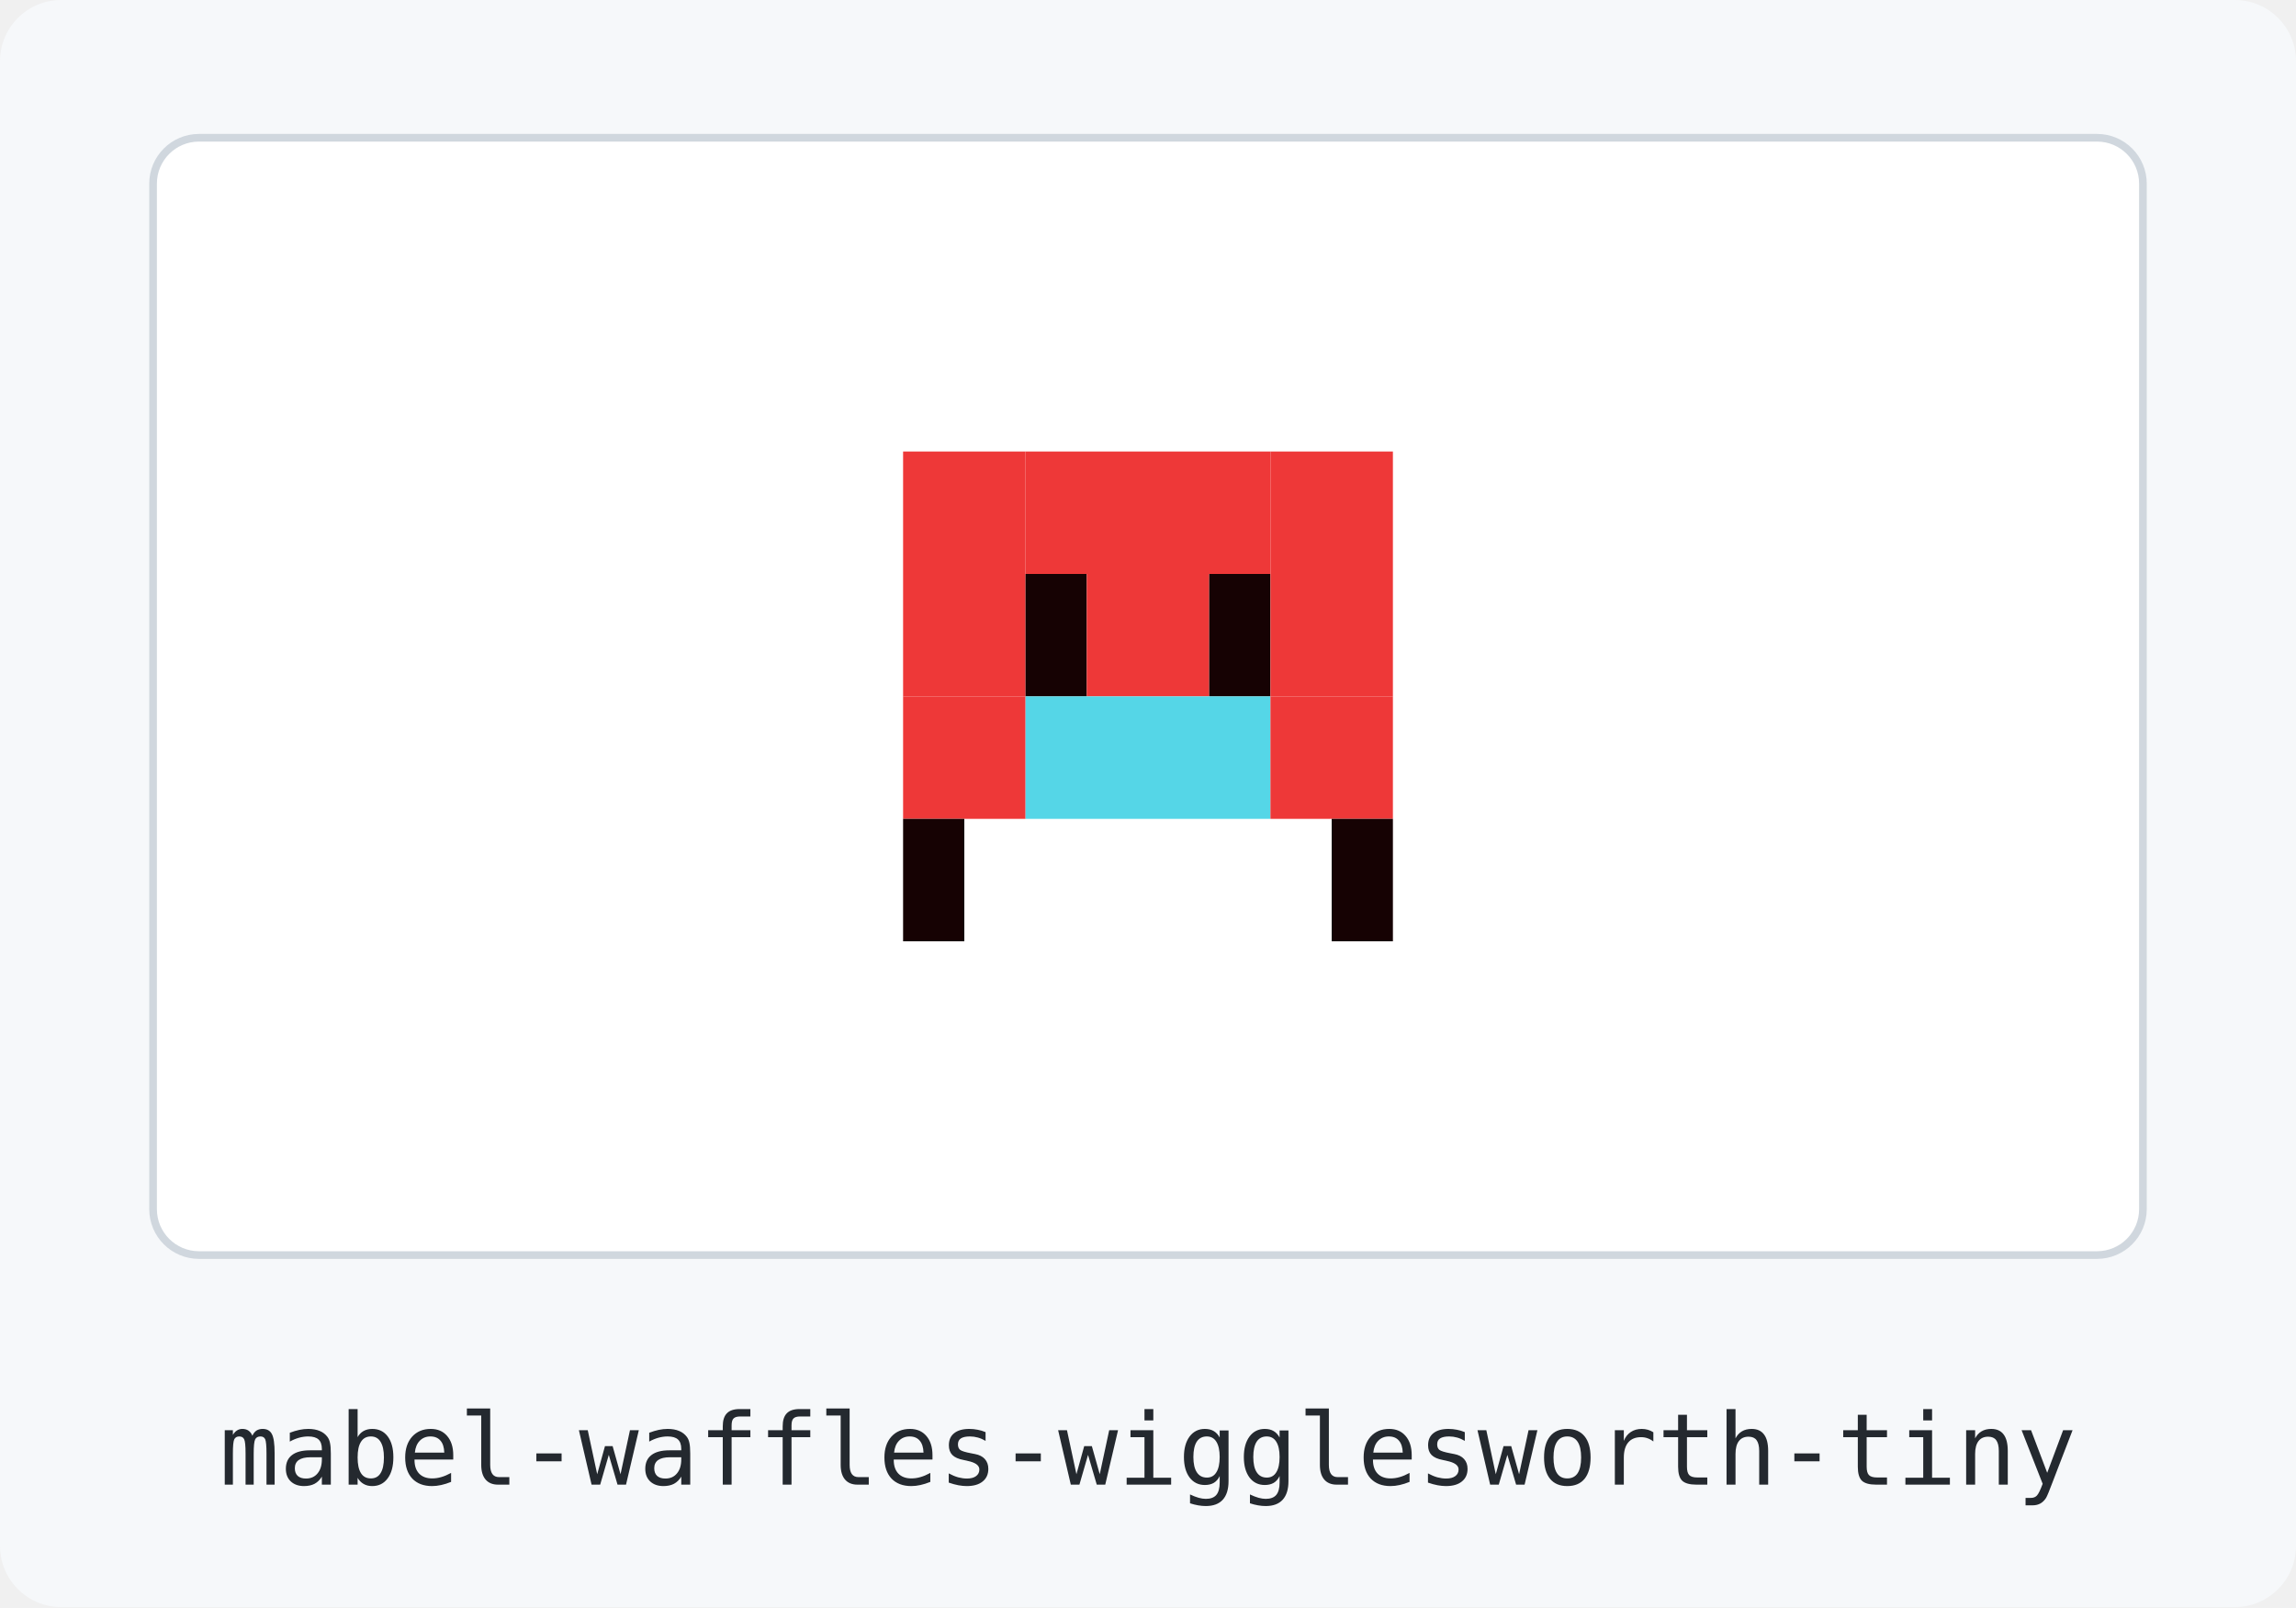
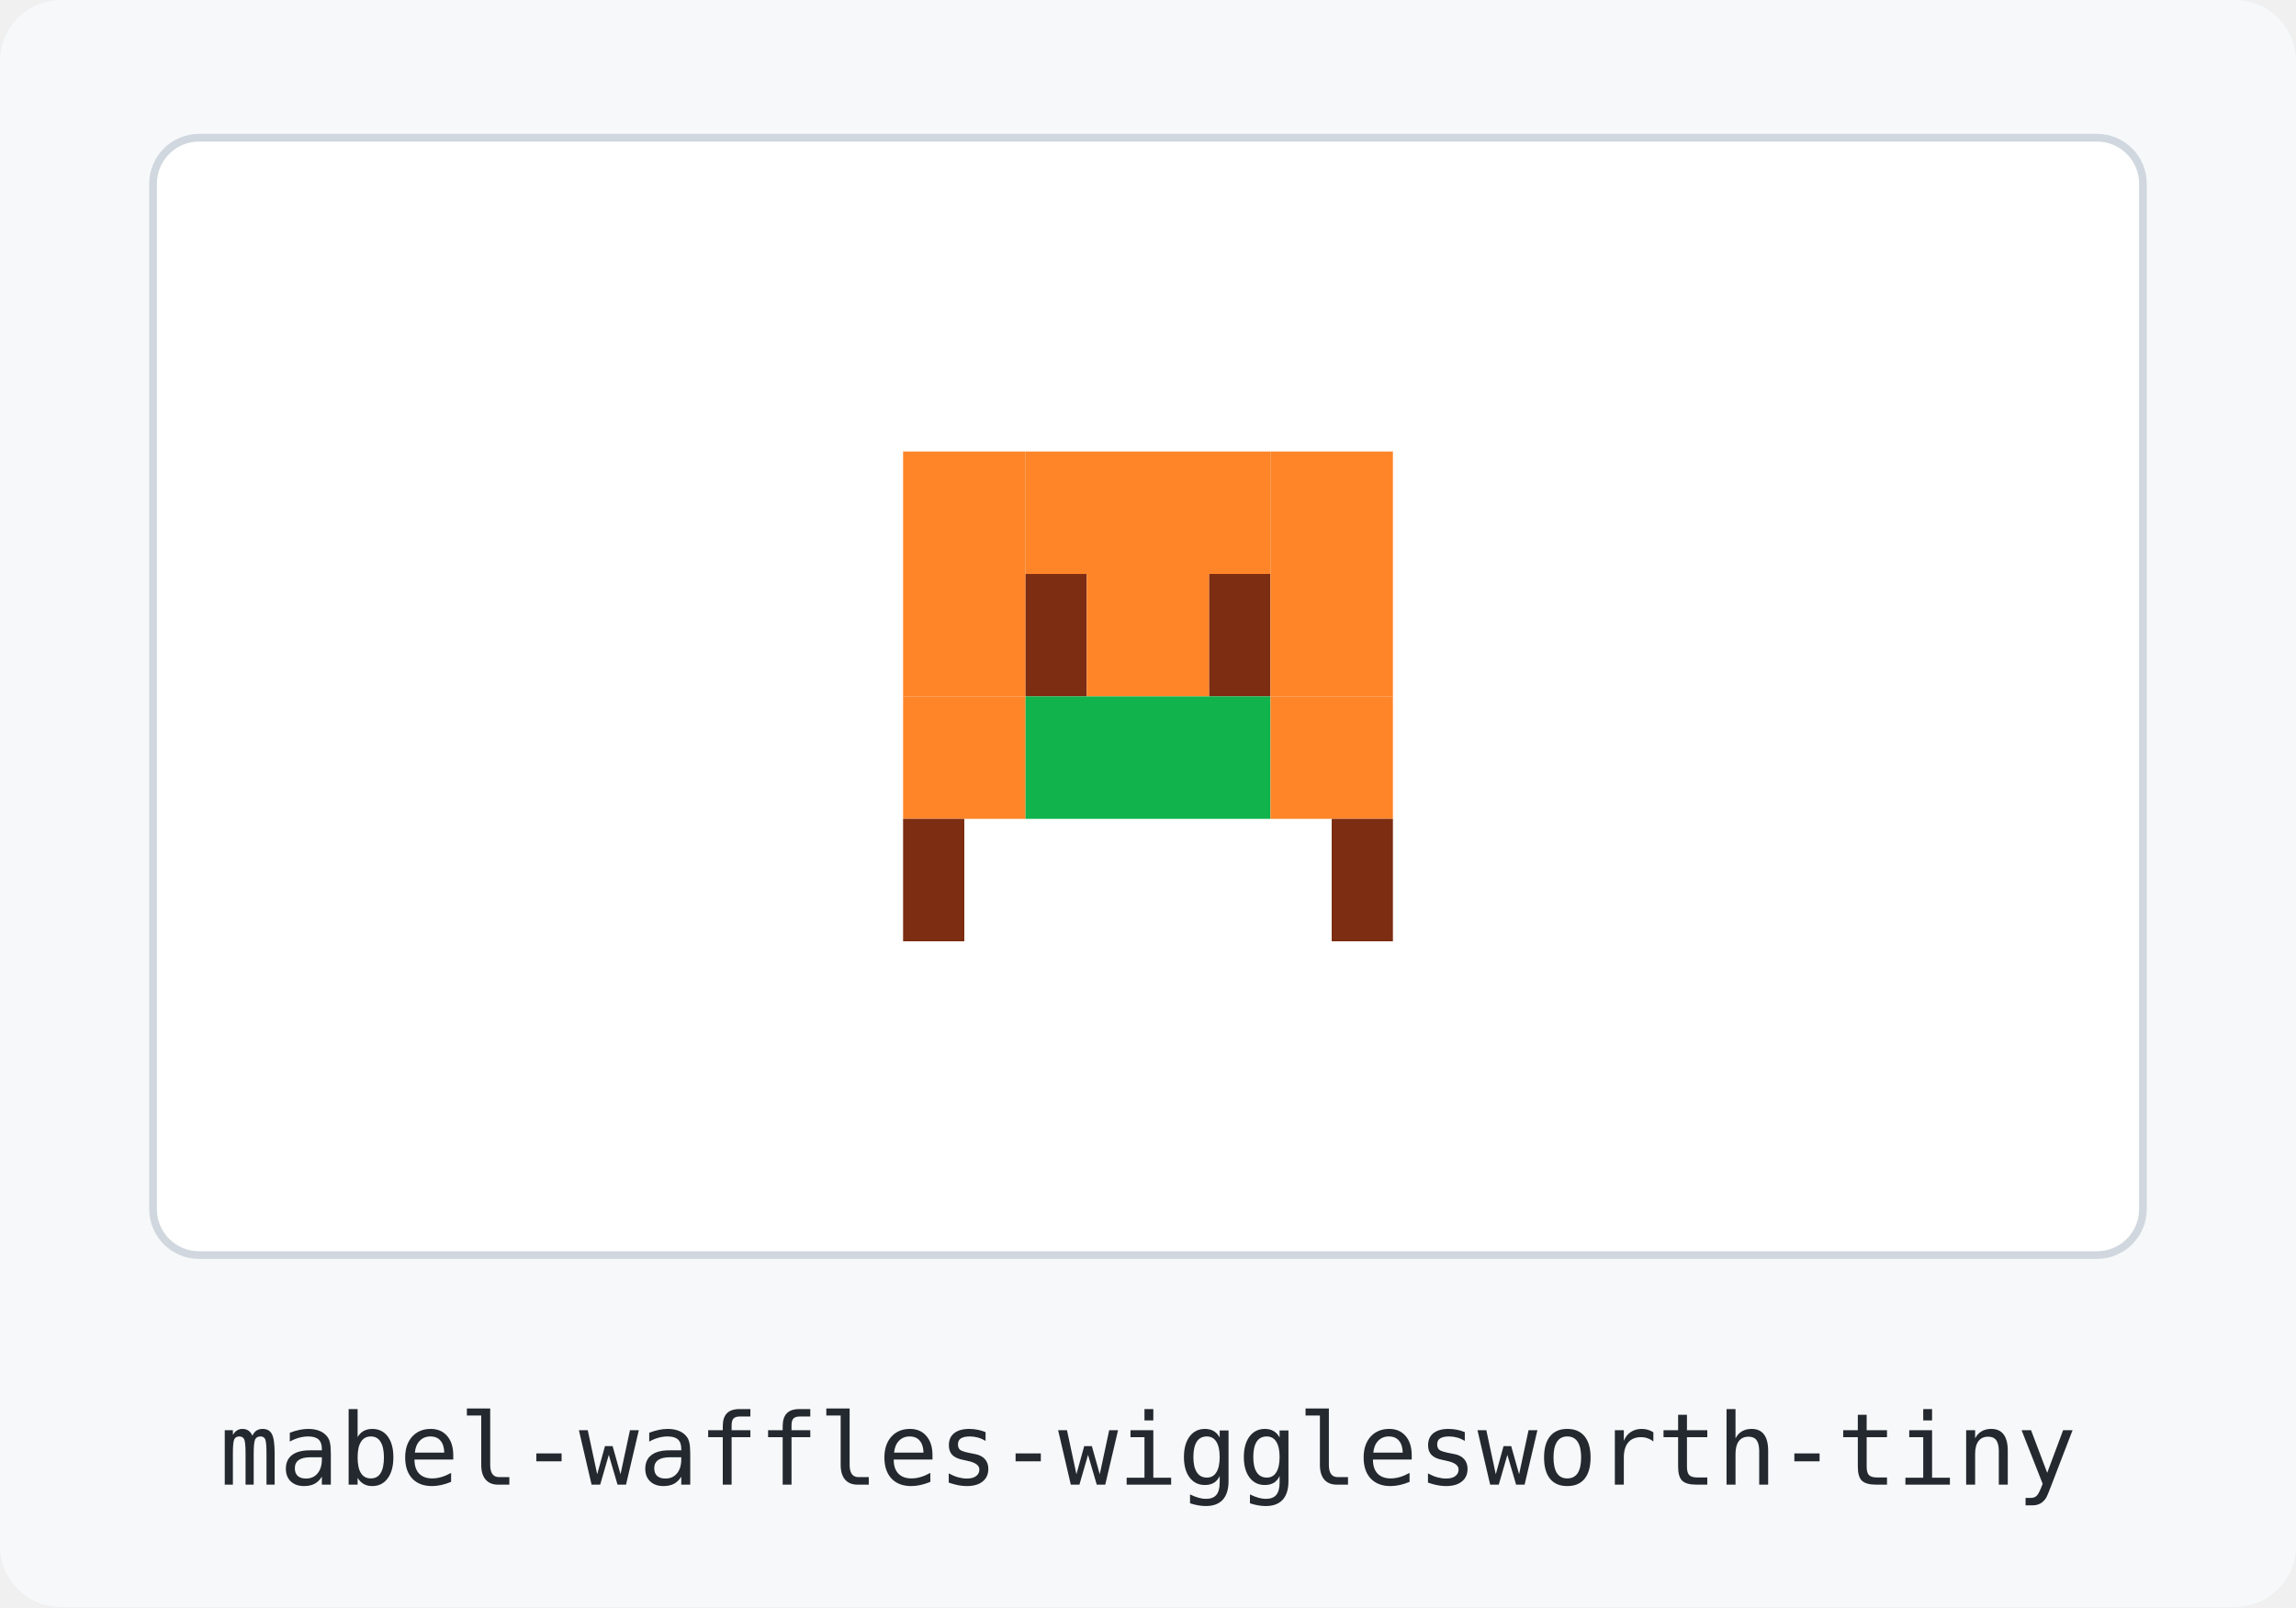
<svg xmlns="http://www.w3.org/2000/svg" width="300" height="210" viewBox="0 0 300 210" role="img" aria-label="mabel-waffles-wigglesworth-tiny clingon">
  <rect width="300" height="210" rx="8" fill="#f6f8fa" />
  <rect x="20" y="18" width="260" height="146" rx="6" fill="#ffffff" stroke="#d0d7de" />
-   <rect x="118" y="59" width="16" height="16" fill="#ee3838" />
-   <rect x="134" y="59" width="16" height="16" fill="#ee3838" />
-   <rect x="150" y="59" width="16" height="16" fill="#ee3838" />
-   <rect x="166" y="59" width="16" height="16" fill="#ee3838" />
-   <rect x="118" y="75" width="16" height="16" fill="#ee3838" />
-   <rect x="134" y="75" width="8" height="16" fill="#160203" />
-   <rect x="142" y="75" width="8" height="16" fill="#ee3838" />
-   <rect x="150" y="75" width="8" height="16" fill="#ee3838" />
-   <rect x="158" y="75" width="8" height="16" fill="#160203" />
-   <rect x="166" y="75" width="16" height="16" fill="#ee3838" />
-   <rect x="118" y="91" width="16" height="16" fill="#ee3838" />
-   <rect x="134" y="91" width="16" height="16" fill="#55d6e7" />
-   <rect x="150" y="91" width="16" height="16" fill="#55d6e7" />
-   <rect x="166" y="91" width="16" height="16" fill="#ee3838" />
-   <rect x="118" y="107" width="8" height="16" fill="#160203" />
-   <rect x="174" y="107" width="8" height="16" fill="#160203" />
+   <rect x="118" y="59" width="16" height="16" fill="#ff8528" />
+   <rect x="134" y="59" width="16" height="16" fill="#ff8528" />
+   <rect x="150" y="59" width="16" height="16" fill="#ff8528" />
+   <rect x="166" y="59" width="16" height="16" fill="#ff8528" />
+   <rect x="118" y="75" width="16" height="16" fill="#ff8528" />
+   <rect x="134" y="75" width="8" height="16" fill="#7c2d12" />
+   <rect x="142" y="75" width="8" height="16" fill="#ff8528" />
+   <rect x="150" y="75" width="8" height="16" fill="#ff8528" />
+   <rect x="158" y="75" width="8" height="16" fill="#7c2d12" />
+   <rect x="166" y="75" width="16" height="16" fill="#ff8528" />
+   <rect x="118" y="91" width="16" height="16" fill="#ff8528" />
+   <rect x="134" y="91" width="16" height="16" fill="#10b34c" />
+   <rect x="150" y="91" width="16" height="16" fill="#10b34c" />
+   <rect x="166" y="91" width="16" height="16" fill="#ff8528" />
+   <rect x="118" y="107" width="8" height="16" fill="#7c2d12" />
+   <rect x="174" y="107" width="8" height="16" fill="#7c2d12" />
  <text x="150" y="194" text-anchor="middle" font-family="ui-monospace, SFMono-Regular, Menlo, Consolas, monospace" font-size="13" font-weight="400" fill="#24292f">mabel-waffles-wigglesworth-tiny</text>
</svg>
